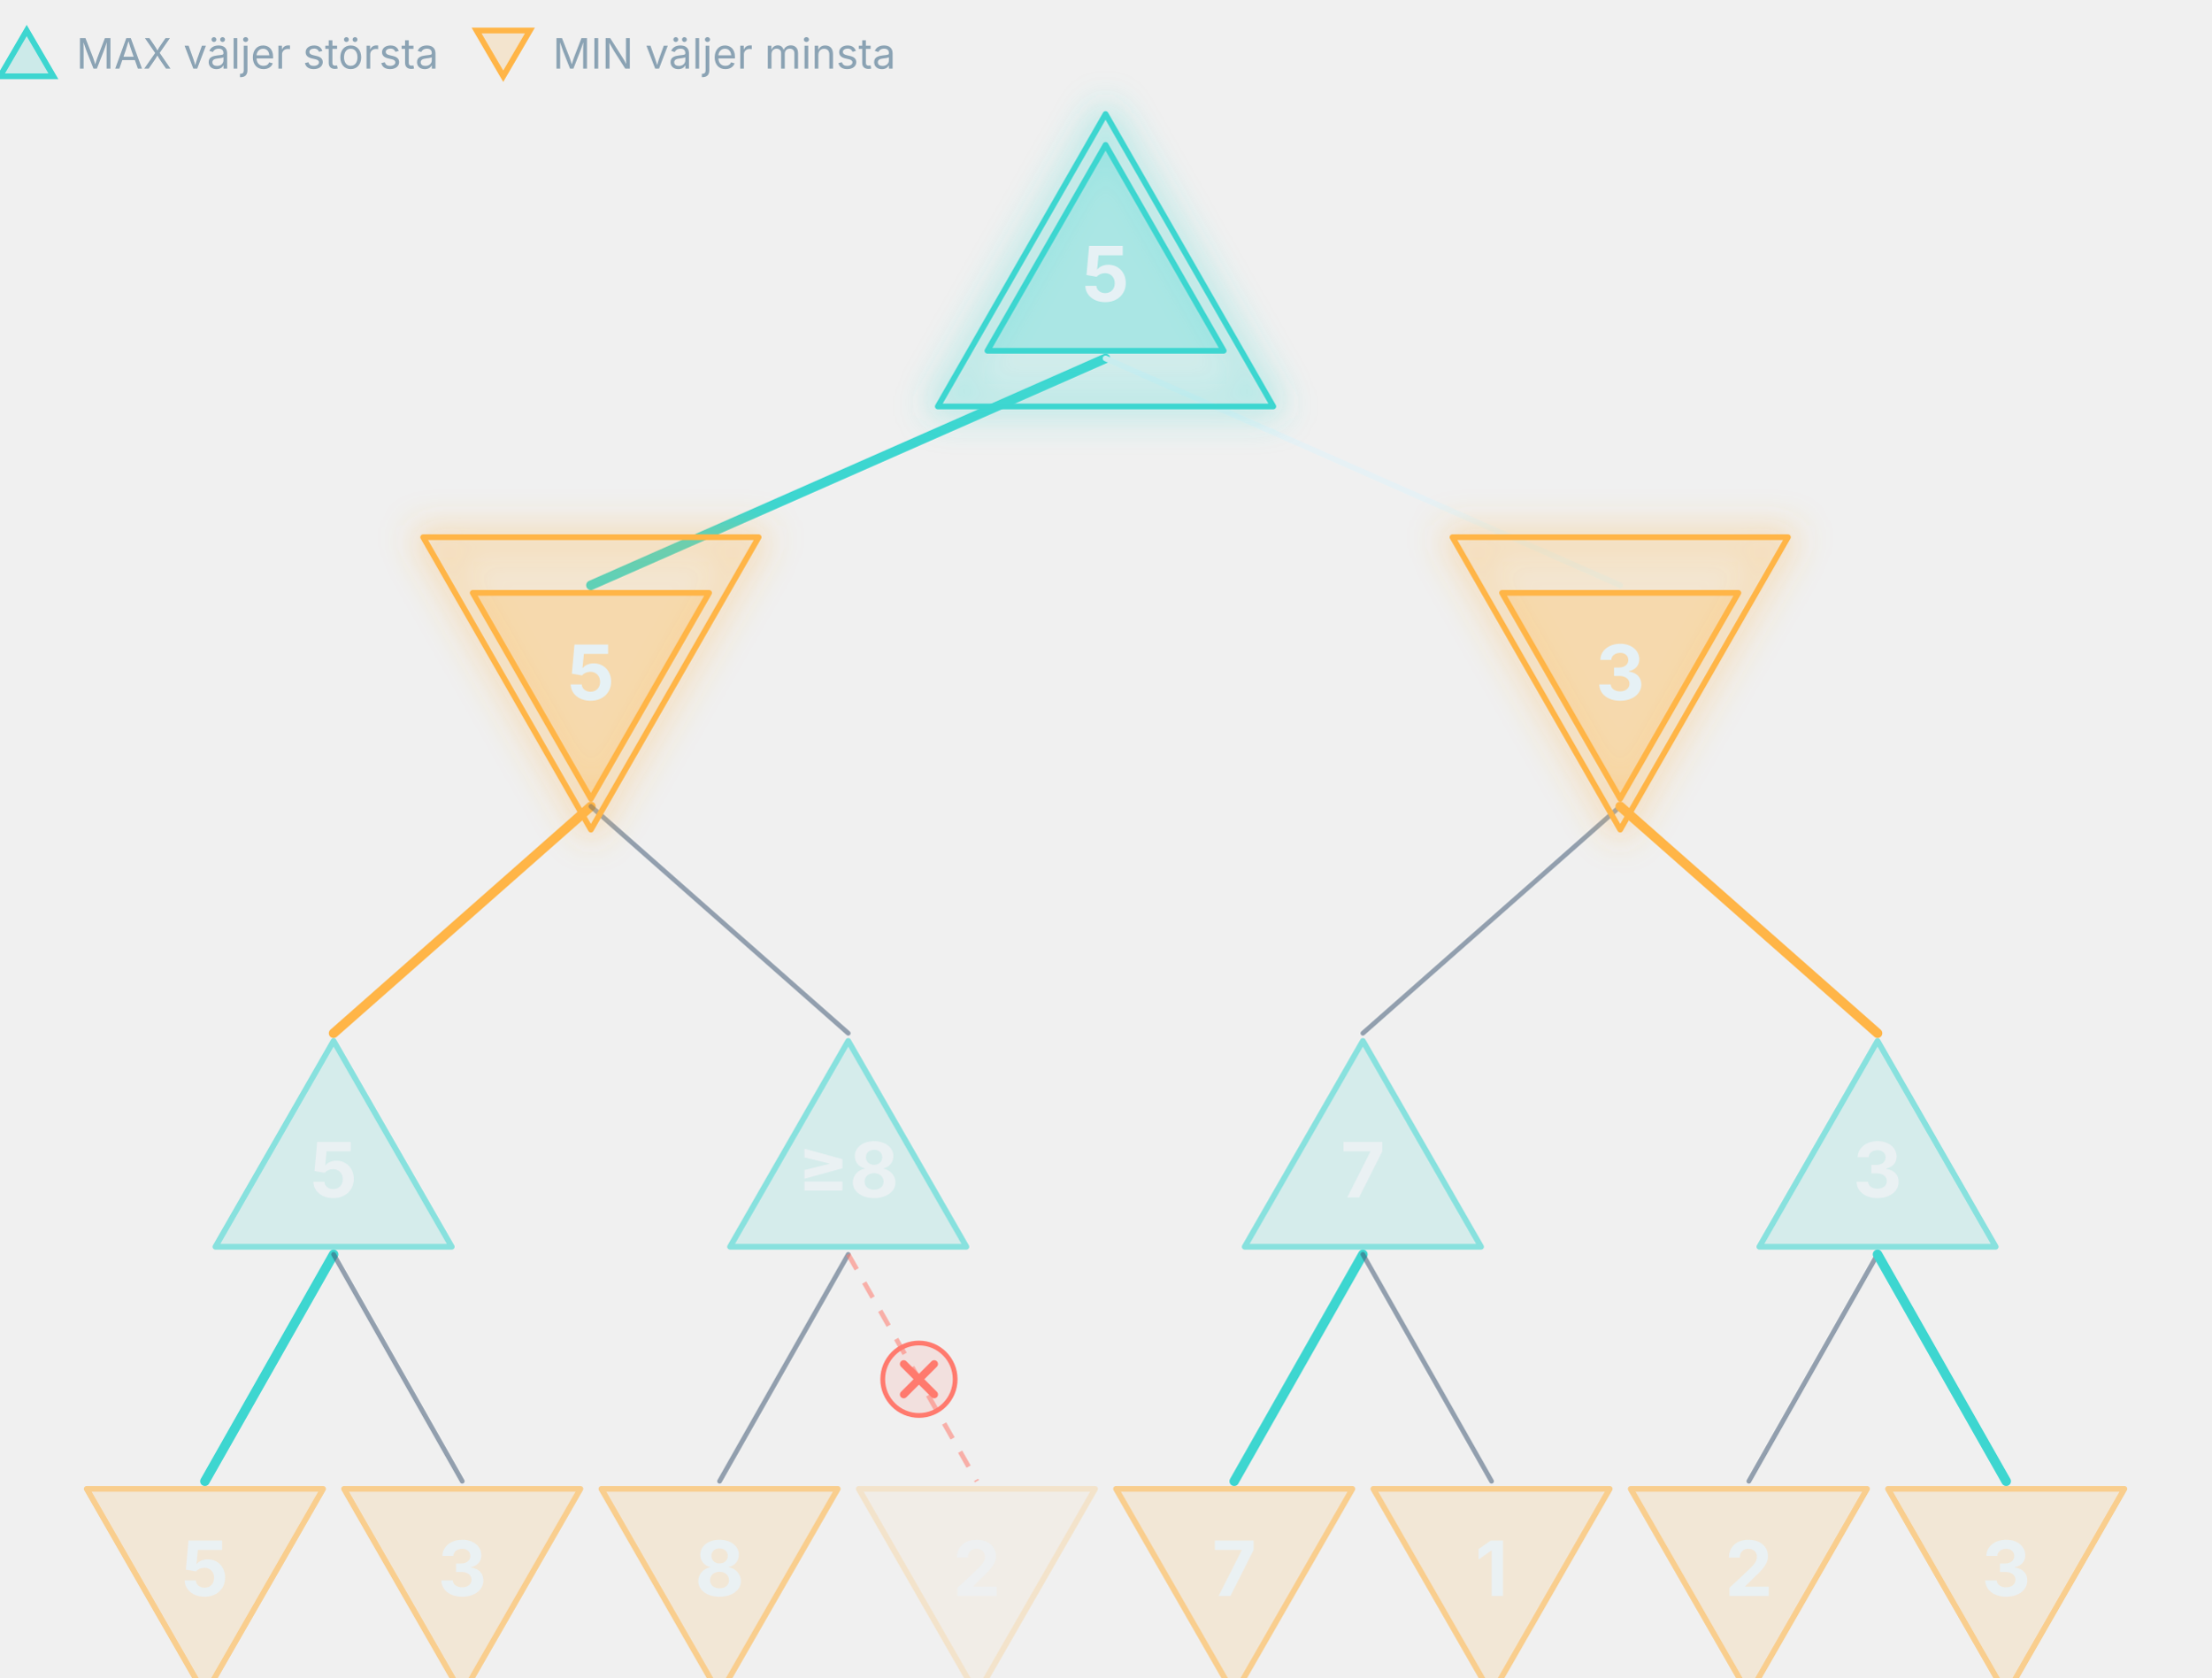
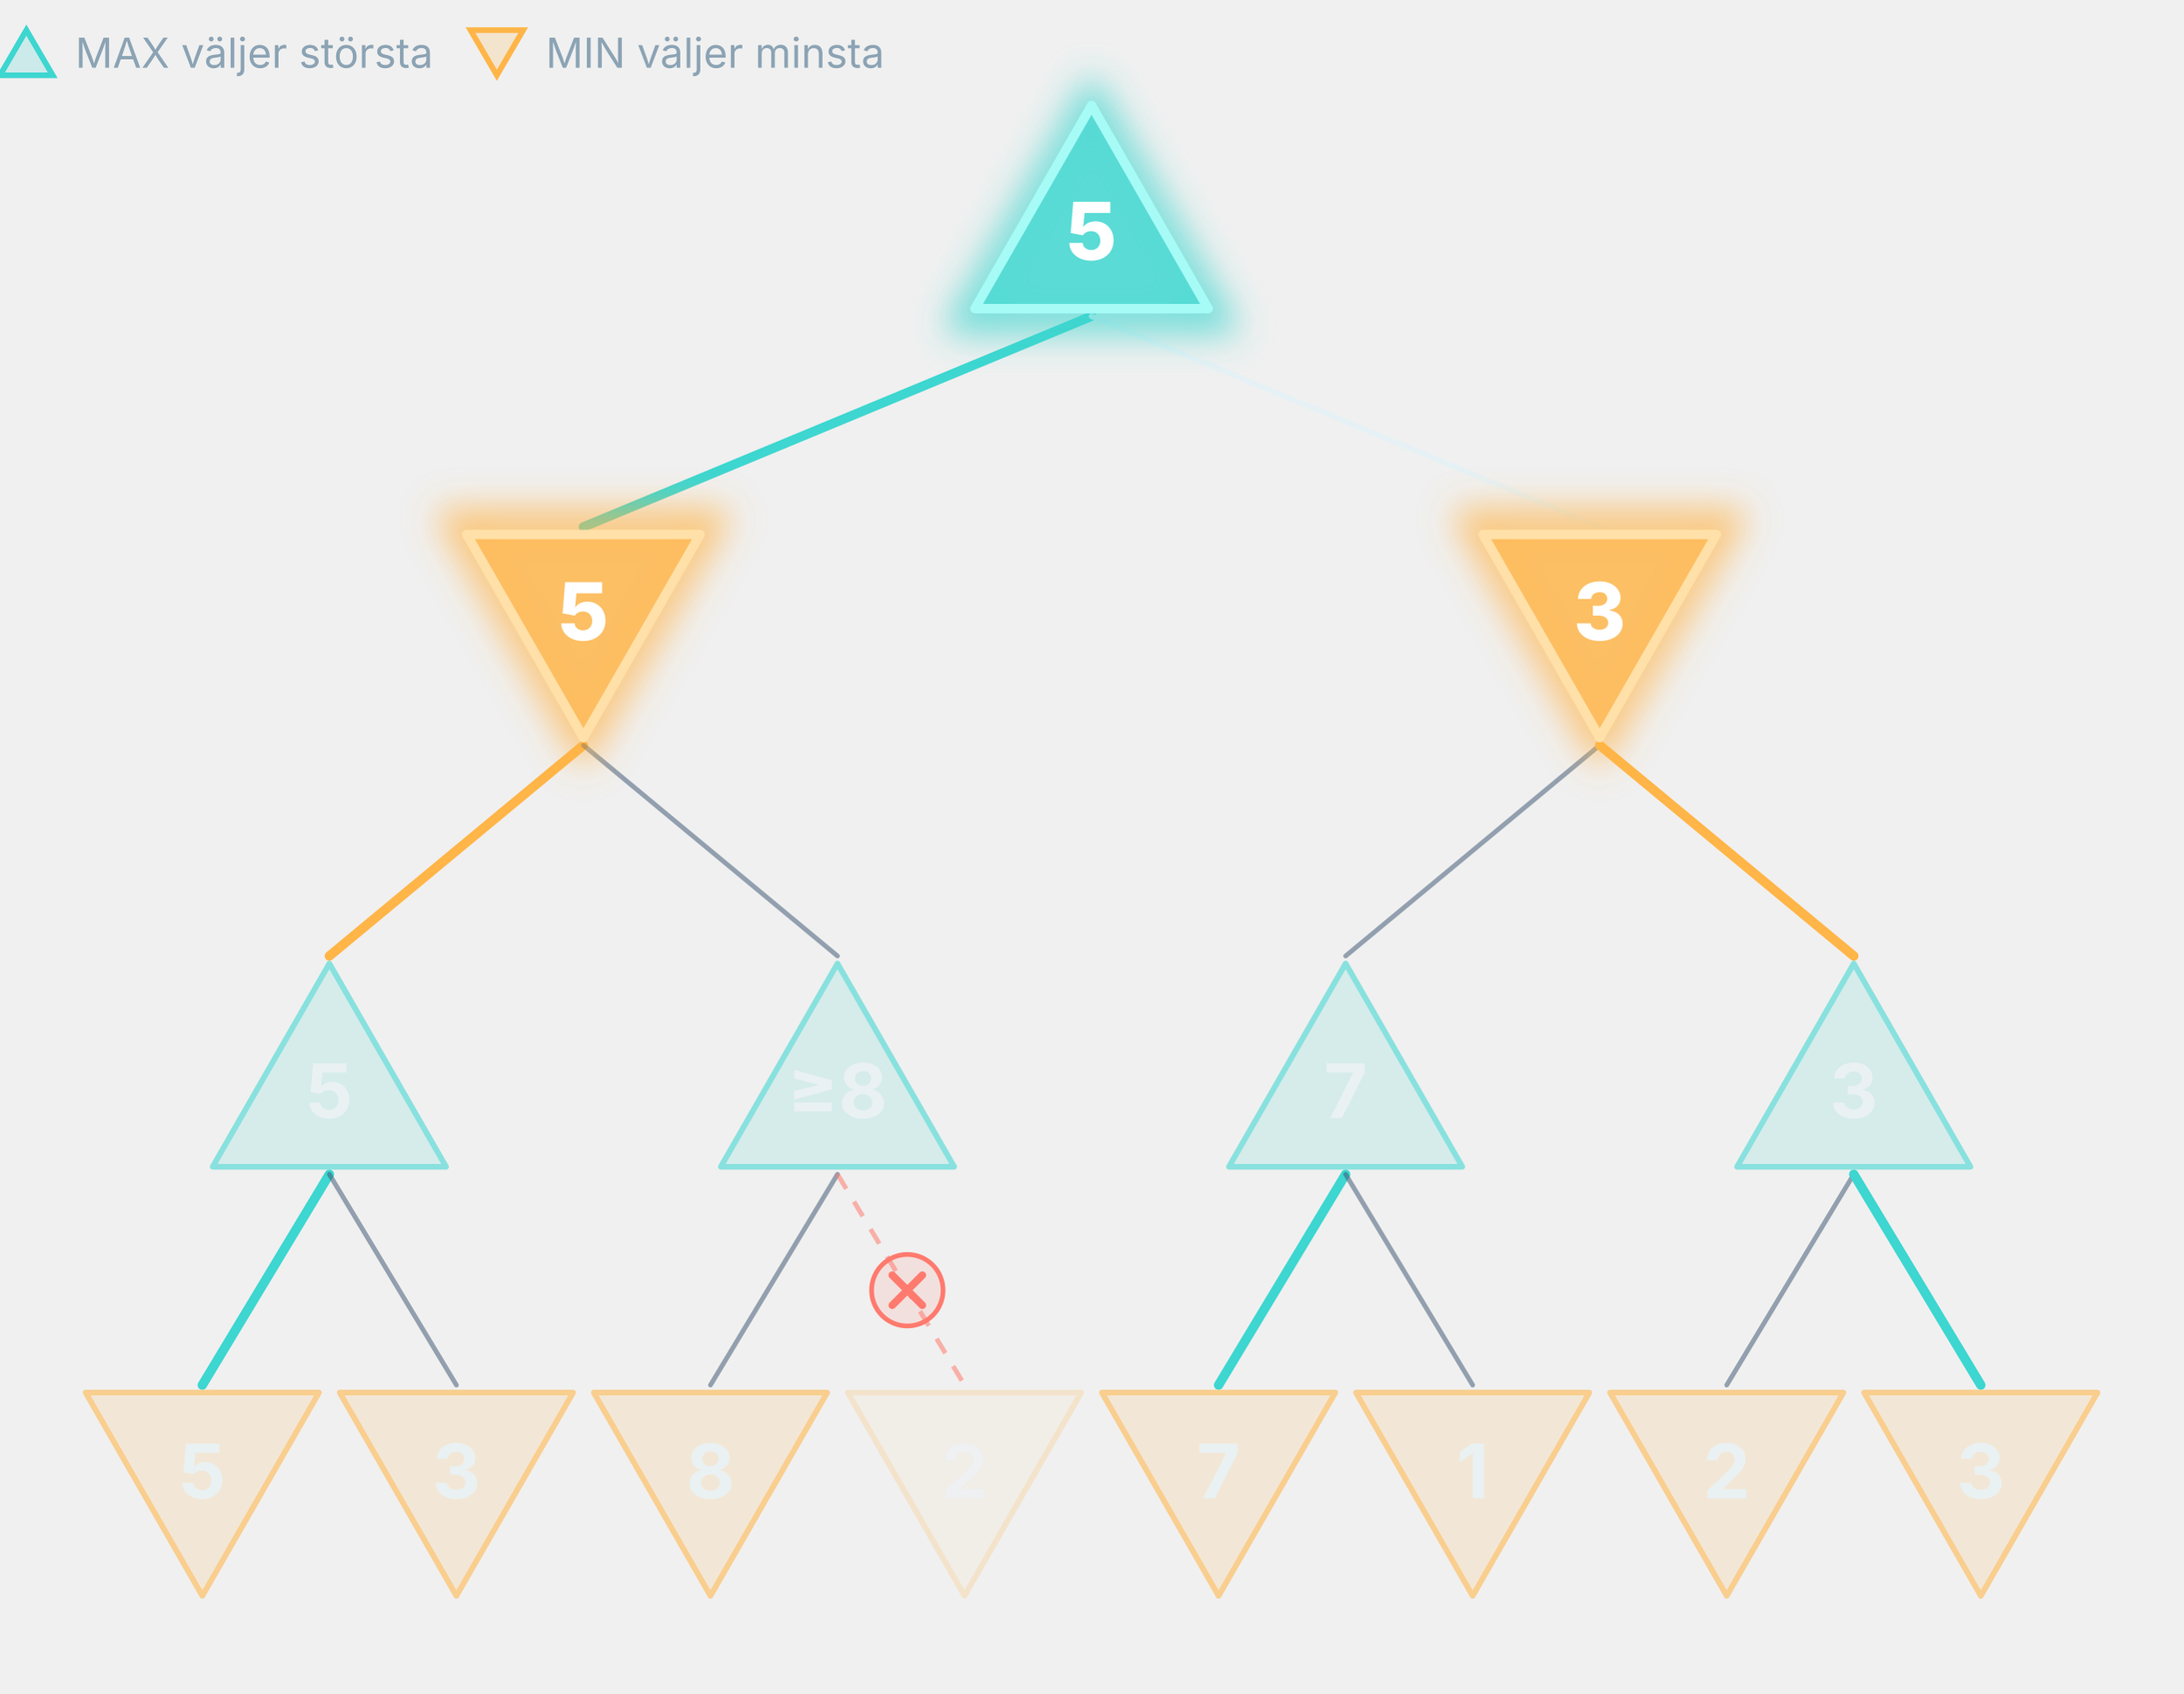
- <svg xmlns="http://www.w3.org/2000/svg" viewBox="0 0 1160 880" width="1160" height="880" role="img">
+ <svg xmlns="http://www.w3.org/2000/svg" viewBox="0 0 1160 900" width="1160" height="900" role="img">
  <defs>
    <filter id="glow" x="-40%" y="-40%" width="180%" height="180%">
      <feGaussianBlur stdDeviation="9" />
    </filter>
    <filter id="soft" x="-20%" y="-20%" width="140%" height="140%">
      <feGaussianBlur stdDeviation="4" />
    </filter>
  </defs>
  <g transform="translate(0,30)">
    <polygon points="14,-14 28,10 0,10" fill="#3DD6D0" fill-opacity=".2" stroke="#3DD6D0" stroke-width="3" />
    <text x="40.0" y="6.0" font-family="'IBM Plex Sans','Segoe UI',Inter,Helvetica,Arial,sans-serif" font-size="22" font-weight="400" fill="#8BA3B4" text-anchor="start">MAX väljer största</text>
    <polygon points="250,-14 278,-14 264,10" fill="#FFB547" fill-opacity=".2" stroke="#FFB547" stroke-width="3" />
    <text x="290.0" y="6.0" font-family="'IBM Plex Sans','Segoe UI',Inter,Helvetica,Arial,sans-serif" font-size="22" font-weight="400" fill="#8BA3B4" text-anchor="start">MIN väljer minsta</text>
  </g>
-   <path data-edge="r00:r000" d="M175.0,658.0L107.5,777.0" stroke="#3DD6D0" stroke-width="5" stroke-linecap="round" fill="none" opacity="1" />
-   <path data-edge="r00:r001" d="M175.0,658.0L242.5,777.0" stroke="#3B5572" stroke-width="2.5" stroke-linecap="round" fill="none" opacity="0.52" />
-   <path data-edge="r0:r00" d="M310.0,423.0L175.0,542.0" stroke="#FFB547" stroke-width="5" stroke-linecap="round" fill="none" opacity="1" />
-   <path data-edge="r01:r010" d="M445.0,658.0L377.5,777.0" stroke="#3B5572" stroke-width="2.5" stroke-linecap="round" fill="none" opacity="0.52" />
-   <path data-edge="r01:r011" d="M445.0,658.0L512.5,777.0" stroke="#FF7A6E" stroke-width="2.5" stroke-dasharray="9 8" opacity="0.55" />
+   <path data-edge="r00:r000" d="M175.0,624.0L107.5,736.0" stroke="#3DD6D0" stroke-width="5" stroke-linecap="round" fill="none" opacity="1" />
+   <path data-edge="r00:r001" d="M175.0,624.0L242.5,736.0" stroke="#3B5572" stroke-width="2.5" stroke-linecap="round" fill="none" opacity="0.52" />
+   <path data-edge="r0:r00" d="M310.0,396.0L175.0,508.0" stroke="#FFB547" stroke-width="5" stroke-linecap="round" fill="none" opacity="1" />
+   <path data-edge="r01:r010" d="M445.0,624.0L377.5,736.0" stroke="#3B5572" stroke-width="2.5" stroke-linecap="round" fill="none" opacity="0.52" />
+   <path data-edge="r01:r011" d="M445.0,624.0L512.5,736.0" stroke="#FF7A6E" stroke-width="2.5" stroke-dasharray="9 8" opacity="0.55" />
  <g data-cut="r011">
-     <circle cx="482.1" cy="723.5" r="19" fill="#FF7A6E" fill-opacity=".14" stroke="#FF7A6E" stroke-width="2.5" />
-     <path d="M474.1,715.5L490.1,731.5M490.1,715.5L474.1,731.5" stroke="#FF7A6E" stroke-width="4" stroke-linecap="round" />
+     <circle cx="482.1" cy="685.6" r="19" fill="#FF7A6E" fill-opacity=".14" stroke="#FF7A6E" stroke-width="2.5" />
+     <path d="M474.1,677.6L490.1,693.6M490.1,677.6L474.1,693.6" stroke="#FF7A6E" stroke-width="4" stroke-linecap="round" />
  </g>
-   <path data-edge="r0:r01" d="M310.0,423.0L445.0,542.0" stroke="#3B5572" stroke-width="2.5" stroke-linecap="round" fill="none" opacity="0.52" />
-   <path data-edge="r:r0" d="M580.0,188.0L310.0,307.0" stroke="#3DD6D0" stroke-width="5" stroke-linecap="round" fill="none" opacity="1" />
-   <path data-edge="r10:r100" d="M715.0,658.0L647.5,777.0" stroke="#3DD6D0" stroke-width="5" stroke-linecap="round" fill="none" opacity="1" />
-   <path data-edge="r10:r101" d="M715.0,658.0L782.5,777.0" stroke="#3B5572" stroke-width="2.5" stroke-linecap="round" fill="none" opacity="0.52" />
-   <path data-edge="r1:r10" d="M850.0,423.0L715.0,542.0" stroke="#3B5572" stroke-width="2.5" stroke-linecap="round" fill="none" opacity="0.52" />
-   <path data-edge="r11:r110" d="M985.0,658.0L917.5,777.0" stroke="#3B5572" stroke-width="2.5" stroke-linecap="round" fill="none" opacity="0.52" />
-   <path data-edge="r11:r111" d="M985.0,658.0L1052.5,777.0" stroke="#3DD6D0" stroke-width="5" stroke-linecap="round" fill="none" opacity="1" />
-   <path data-edge="r1:r11" d="M850.0,423.0L985.0,542.0" stroke="#FFB547" stroke-width="5" stroke-linecap="round" fill="none" opacity="1" />
-   <path data-edge="r:r1" d="M580.0,188.0L850.0,307.0" stroke="#E6F1F5" stroke-width="3" stroke-linecap="round" fill="none" opacity="1" />
-   <polygon points="580.0,59.8 668.0,213.2 492.0,213.2" fill="#3DD6D0" fill-opacity=".14" stroke="#3DD6D0" stroke-width="12" stroke-opacity=".28" stroke-linejoin="round" filter="url(#glow)" />
-   <polygon data-focus-node="r" points="580.0,59.8 668.0,213.2 492.0,213.2" fill="#3DD6D0" fill-opacity=".05" stroke="#3DD6D0" stroke-width="3" stroke-linejoin="round" />
-   <polygon points="762.0,281.8 938.0,281.8 850.0,435.2" fill="#FFB547" fill-opacity=".14" stroke="#FFB547" stroke-width="12" stroke-opacity=".28" stroke-linejoin="round" filter="url(#glow)" />
-   <polygon data-focus-node="r1" points="762.0,281.8 938.0,281.8 850.0,435.2" fill="#FFB547" fill-opacity=".05" stroke="#FFB547" stroke-width="3" stroke-linejoin="round" />
-   <polygon points="222.0,281.8 398.0,281.8 310.0,435.2" fill="#FFB547" fill-opacity=".14" stroke="#FFB547" stroke-width="12" stroke-opacity=".28" stroke-linejoin="round" filter="url(#glow)" />
-   <polygon data-focus-node="r0" points="222.0,281.8 398.0,281.8 310.0,435.2" fill="#FFB547" fill-opacity=".05" stroke="#FFB547" stroke-width="3" stroke-linejoin="round" />
+   <path data-edge="r0:r01" d="M310.0,396.0L445.0,508.0" stroke="#3B5572" stroke-width="2.5" stroke-linecap="round" fill="none" opacity="0.52" />
+   <path data-edge="r:r0" d="M580.0,168.0L310.0,280.0" stroke="#3DD6D0" stroke-width="5" stroke-linecap="round" fill="none" opacity="1" />
+   <path data-edge="r10:r100" d="M715.0,624.0L647.5,736.0" stroke="#3DD6D0" stroke-width="5" stroke-linecap="round" fill="none" opacity="1" />
+   <path data-edge="r10:r101" d="M715.0,624.0L782.5,736.0" stroke="#3B5572" stroke-width="2.5" stroke-linecap="round" fill="none" opacity="0.52" />
+   <path data-edge="r1:r10" d="M850.0,396.0L715.0,508.0" stroke="#3B5572" stroke-width="2.5" stroke-linecap="round" fill="none" opacity="0.52" />
+   <path data-edge="r11:r110" d="M985.0,624.0L917.5,736.0" stroke="#3B5572" stroke-width="2.5" stroke-linecap="round" fill="none" opacity="0.52" />
+   <path data-edge="r11:r111" d="M985.0,624.0L1052.5,736.0" stroke="#3DD6D0" stroke-width="5" stroke-linecap="round" fill="none" opacity="1" />
+   <path data-edge="r1:r11" d="M850.0,396.0L985.0,508.0" stroke="#FFB547" stroke-width="5" stroke-linecap="round" fill="none" opacity="1" />
+   <path data-edge="r:r1" d="M580.0,168.0L850.0,280.0" stroke="#E6F1F5" stroke-width="3" stroke-linecap="round" fill="none" opacity="1" />
+   <polygon data-focus-node="r" points="580.0,47.4 651.9,172.6 508.1,172.6" fill="#3DD6D0" fill-opacity=".55" stroke="#3DD6D0" stroke-width="14" stroke-opacity=".5" stroke-linejoin="round" filter="url(#glow)" />
+   <polygon data-focus-node="r0" points="238.1,275.4 381.9,275.4 310.0,400.6" fill="#FFB547" fill-opacity=".55" stroke="#FFB547" stroke-width="14" stroke-opacity=".5" stroke-linejoin="round" filter="url(#glow)" />
+   <polygon data-focus-node="r1" points="778.1,275.4 921.9,275.4 850.0,400.6" fill="#FFB547" fill-opacity=".55" stroke="#FFB547" stroke-width="14" stroke-opacity=".5" stroke-linejoin="round" filter="url(#glow)" />
  <g data-node="r000" opacity="0.58">
-     <polygon points="45.5,781.0 169.5,781.0 107.5,889.0" fill="#FFB547" fill-opacity="0.26" stroke="#FFB547" stroke-width="3" stroke-linejoin="round" />
-     <text x="107.5" y="837.2" font-family="'IBM Plex Sans','Segoe UI',Inter,Helvetica,Arial,sans-serif" font-size="40.0" font-weight="700" fill="#E6F1F5" text-anchor="middle">5</text>
+     <polygon points="45.5,740.0 169.5,740.0 107.5,848.0" fill="#FFB547" fill-opacity="0.26" stroke="#FFB547" stroke-width="3" stroke-linejoin="round" />
+     <text x="107.5" y="796.2" font-family="'IBM Plex Sans','Segoe UI',Inter,Helvetica,Arial,sans-serif" font-size="40.0" font-weight="700" fill="#E6F1F5" text-anchor="middle">5</text>
  </g>
  <g data-node="r001" opacity="0.58">
-     <polygon points="180.5,781.0 304.5,781.0 242.5,889.0" fill="#FFB547" fill-opacity="0.26" stroke="#FFB547" stroke-width="3" stroke-linejoin="round" />
-     <text x="242.5" y="837.2" font-family="'IBM Plex Sans','Segoe UI',Inter,Helvetica,Arial,sans-serif" font-size="40.0" font-weight="700" fill="#E6F1F5" text-anchor="middle">3</text>
+     <polygon points="180.5,740.0 304.5,740.0 242.5,848.0" fill="#FFB547" fill-opacity="0.26" stroke="#FFB547" stroke-width="3" stroke-linejoin="round" />
+     <text x="242.5" y="796.2" font-family="'IBM Plex Sans','Segoe UI',Inter,Helvetica,Arial,sans-serif" font-size="40.0" font-weight="700" fill="#E6F1F5" text-anchor="middle">3</text>
  </g>
  <g data-node="r00" opacity="0.58">
-     <polygon points="175.0,546.0 237.0,654.0 113.0,654.0" fill="#3DD6D0" fill-opacity="0.26" stroke="#3DD6D0" stroke-width="3" stroke-linejoin="round" />
-     <text x="175.0" y="628.1" font-family="'IBM Plex Sans','Segoe UI',Inter,Helvetica,Arial,sans-serif" font-size="40.0" font-weight="700" fill="#E6F1F5" text-anchor="middle">5</text>
+     <polygon points="175.0,512.0 237.0,620.0 113.0,620.0" fill="#3DD6D0" fill-opacity="0.26" stroke="#3DD6D0" stroke-width="3" stroke-linejoin="round" />
+     <text x="175.0" y="594.1" font-family="'IBM Plex Sans','Segoe UI',Inter,Helvetica,Arial,sans-serif" font-size="40.0" font-weight="700" fill="#E6F1F5" text-anchor="middle">5</text>
  </g>
  <g data-node="r010" opacity="0.58">
-     <polygon points="315.5,781.0 439.5,781.0 377.5,889.0" fill="#FFB547" fill-opacity="0.26" stroke="#FFB547" stroke-width="3" stroke-linejoin="round" />
-     <text x="377.5" y="837.2" font-family="'IBM Plex Sans','Segoe UI',Inter,Helvetica,Arial,sans-serif" font-size="40.0" font-weight="700" fill="#E6F1F5" text-anchor="middle">8</text>
+     <polygon points="315.5,740.0 439.5,740.0 377.5,848.0" fill="#FFB547" fill-opacity="0.26" stroke="#FFB547" stroke-width="3" stroke-linejoin="round" />
+     <text x="377.5" y="796.2" font-family="'IBM Plex Sans','Segoe UI',Inter,Helvetica,Arial,sans-serif" font-size="40.0" font-weight="700" fill="#E6F1F5" text-anchor="middle">8</text>
  </g>
  <g data-node="r011" opacity="0.22">
-     <polygon points="450.5,781.0 574.5,781.0 512.5,889.0" fill="#FFB547" fill-opacity="0.26" stroke="#FFB547" stroke-width="3" stroke-linejoin="round" />
-     <text x="512.5" y="837.2" font-family="'IBM Plex Sans','Segoe UI',Inter,Helvetica,Arial,sans-serif" font-size="40.0" font-weight="700" fill="#E6F1F5" text-anchor="middle">2</text>
+     <polygon points="450.5,740.0 574.5,740.0 512.5,848.0" fill="#FFB547" fill-opacity="0.26" stroke="#FFB547" stroke-width="3" stroke-linejoin="round" />
+     <text x="512.5" y="796.2" font-family="'IBM Plex Sans','Segoe UI',Inter,Helvetica,Arial,sans-serif" font-size="40.0" font-weight="700" fill="#E6F1F5" text-anchor="middle">2</text>
  </g>
  <g data-node="r01" opacity="0.58">
-     <polygon points="445.0,546.0 507.0,654.0 383.0,654.0" fill="#3DD6D0" fill-opacity="0.26" stroke="#3DD6D0" stroke-width="3" stroke-linejoin="round" />
-     <text x="445.0" y="628.1" font-family="'IBM Plex Sans','Segoe UI',Inter,Helvetica,Arial,sans-serif" font-size="40.0" font-weight="700" fill="#E6F1F5" text-anchor="middle">≥8</text>
+     <polygon points="445.0,512.0 507.0,620.0 383.0,620.0" fill="#3DD6D0" fill-opacity="0.26" stroke="#3DD6D0" stroke-width="3" stroke-linejoin="round" />
+     <text x="445.0" y="594.1" font-family="'IBM Plex Sans','Segoe UI',Inter,Helvetica,Arial,sans-serif" font-size="40.0" font-weight="700" fill="#E6F1F5" text-anchor="middle">≥8</text>
  </g>
  <g data-node="r0" opacity="1">
-     <polygon points="248.0,311.0 372.0,311.0 310.0,419.0" fill="#FFB547" fill-opacity="0.26" stroke="#FFB547" stroke-width="3" stroke-linejoin="round" />
-     <text x="310.0" y="367.2" font-family="'IBM Plex Sans','Segoe UI',Inter,Helvetica,Arial,sans-serif" font-size="40.0" font-weight="700" fill="#E6F1F5" text-anchor="middle">5</text>
+     <polygon points="248.0,284.0 372.0,284.0 310.0,392.0" fill="#FFB547" fill-opacity=".62" stroke="#FFE0A8" stroke-width="5" stroke-linejoin="round" />
+     <text x="310.0" y="340.2" font-family="'IBM Plex Sans','Segoe UI',Inter,Helvetica,Arial,sans-serif" font-size="42.4" font-weight="800" fill="#FFFFFF" text-anchor="middle">5</text>
  </g>
  <g data-node="r100" opacity="0.58">
-     <polygon points="585.5,781.0 709.5,781.0 647.5,889.0" fill="#FFB547" fill-opacity="0.26" stroke="#FFB547" stroke-width="3" stroke-linejoin="round" />
-     <text x="647.5" y="837.2" font-family="'IBM Plex Sans','Segoe UI',Inter,Helvetica,Arial,sans-serif" font-size="40.0" font-weight="700" fill="#E6F1F5" text-anchor="middle">7</text>
+     <polygon points="585.5,740.0 709.5,740.0 647.5,848.0" fill="#FFB547" fill-opacity="0.26" stroke="#FFB547" stroke-width="3" stroke-linejoin="round" />
+     <text x="647.5" y="796.2" font-family="'IBM Plex Sans','Segoe UI',Inter,Helvetica,Arial,sans-serif" font-size="40.0" font-weight="700" fill="#E6F1F5" text-anchor="middle">7</text>
  </g>
  <g data-node="r101" opacity="0.58">
-     <polygon points="720.5,781.0 844.5,781.0 782.5,889.0" fill="#FFB547" fill-opacity="0.26" stroke="#FFB547" stroke-width="3" stroke-linejoin="round" />
-     <text x="782.5" y="837.2" font-family="'IBM Plex Sans','Segoe UI',Inter,Helvetica,Arial,sans-serif" font-size="40.0" font-weight="700" fill="#E6F1F5" text-anchor="middle">1</text>
+     <polygon points="720.5,740.0 844.5,740.0 782.5,848.0" fill="#FFB547" fill-opacity="0.26" stroke="#FFB547" stroke-width="3" stroke-linejoin="round" />
+     <text x="782.5" y="796.2" font-family="'IBM Plex Sans','Segoe UI',Inter,Helvetica,Arial,sans-serif" font-size="40.0" font-weight="700" fill="#E6F1F5" text-anchor="middle">1</text>
  </g>
  <g data-node="r10" opacity="0.58">
-     <polygon points="715.0,546.0 777.0,654.0 653.0,654.0" fill="#3DD6D0" fill-opacity="0.26" stroke="#3DD6D0" stroke-width="3" stroke-linejoin="round" />
-     <text x="715.0" y="628.1" font-family="'IBM Plex Sans','Segoe UI',Inter,Helvetica,Arial,sans-serif" font-size="40.0" font-weight="700" fill="#E6F1F5" text-anchor="middle">7</text>
+     <polygon points="715.0,512.0 777.0,620.0 653.0,620.0" fill="#3DD6D0" fill-opacity="0.26" stroke="#3DD6D0" stroke-width="3" stroke-linejoin="round" />
+     <text x="715.0" y="594.1" font-family="'IBM Plex Sans','Segoe UI',Inter,Helvetica,Arial,sans-serif" font-size="40.0" font-weight="700" fill="#E6F1F5" text-anchor="middle">7</text>
  </g>
  <g data-node="r110" opacity="0.58">
-     <polygon points="855.5,781.0 979.5,781.0 917.5,889.0" fill="#FFB547" fill-opacity="0.26" stroke="#FFB547" stroke-width="3" stroke-linejoin="round" />
-     <text x="917.5" y="837.2" font-family="'IBM Plex Sans','Segoe UI',Inter,Helvetica,Arial,sans-serif" font-size="40.0" font-weight="700" fill="#E6F1F5" text-anchor="middle">2</text>
+     <polygon points="855.5,740.0 979.5,740.0 917.5,848.0" fill="#FFB547" fill-opacity="0.26" stroke="#FFB547" stroke-width="3" stroke-linejoin="round" />
+     <text x="917.5" y="796.2" font-family="'IBM Plex Sans','Segoe UI',Inter,Helvetica,Arial,sans-serif" font-size="40.0" font-weight="700" fill="#E6F1F5" text-anchor="middle">2</text>
  </g>
  <g data-node="r111" opacity="0.58">
-     <polygon points="990.5,781.0 1114.5,781.0 1052.5,889.0" fill="#FFB547" fill-opacity="0.26" stroke="#FFB547" stroke-width="3" stroke-linejoin="round" />
-     <text x="1052.5" y="837.2" font-family="'IBM Plex Sans','Segoe UI',Inter,Helvetica,Arial,sans-serif" font-size="40.0" font-weight="700" fill="#E6F1F5" text-anchor="middle">3</text>
+     <polygon points="990.5,740.0 1114.5,740.0 1052.5,848.0" fill="#FFB547" fill-opacity="0.26" stroke="#FFB547" stroke-width="3" stroke-linejoin="round" />
+     <text x="1052.5" y="796.2" font-family="'IBM Plex Sans','Segoe UI',Inter,Helvetica,Arial,sans-serif" font-size="40.0" font-weight="700" fill="#E6F1F5" text-anchor="middle">3</text>
  </g>
  <g data-node="r11" opacity="0.58">
-     <polygon points="985.0,546.0 1047.0,654.0 923.0,654.0" fill="#3DD6D0" fill-opacity="0.26" stroke="#3DD6D0" stroke-width="3" stroke-linejoin="round" />
-     <text x="985.0" y="628.1" font-family="'IBM Plex Sans','Segoe UI',Inter,Helvetica,Arial,sans-serif" font-size="40.0" font-weight="700" fill="#E6F1F5" text-anchor="middle">3</text>
+     <polygon points="985.0,512.0 1047.0,620.0 923.0,620.0" fill="#3DD6D0" fill-opacity="0.26" stroke="#3DD6D0" stroke-width="3" stroke-linejoin="round" />
+     <text x="985.0" y="594.1" font-family="'IBM Plex Sans','Segoe UI',Inter,Helvetica,Arial,sans-serif" font-size="40.0" font-weight="700" fill="#E6F1F5" text-anchor="middle">3</text>
  </g>
  <g data-node="r1" opacity="1">
-     <polygon points="788.0,311.0 912.0,311.0 850.0,419.0" fill="#FFB547" fill-opacity="0.26" stroke="#FFB547" stroke-width="3" stroke-linejoin="round" />
-     <text x="850.0" y="367.2" font-family="'IBM Plex Sans','Segoe UI',Inter,Helvetica,Arial,sans-serif" font-size="40.0" font-weight="700" fill="#E6F1F5" text-anchor="middle">3</text>
+     <polygon points="788.0,284.0 912.0,284.0 850.0,392.0" fill="#FFB547" fill-opacity=".62" stroke="#FFE0A8" stroke-width="5" stroke-linejoin="round" />
+     <text x="850.0" y="340.2" font-family="'IBM Plex Sans','Segoe UI',Inter,Helvetica,Arial,sans-serif" font-size="42.4" font-weight="800" fill="#FFFFFF" text-anchor="middle">3</text>
  </g>
  <g data-node="r" opacity="1">
-     <polygon points="580.0,76.0 642.0,184.0 518.0,184.0" fill="#3DD6D0" fill-opacity="0.26" stroke="#3DD6D0" stroke-width="3" stroke-linejoin="round" />
-     <text x="580.0" y="158.1" font-family="'IBM Plex Sans','Segoe UI',Inter,Helvetica,Arial,sans-serif" font-size="40.0" font-weight="700" fill="#E6F1F5" text-anchor="middle">5</text>
+     <polygon points="580.0,56.0 642.0,164.0 518.0,164.0" fill="#3DD6D0" fill-opacity=".62" stroke="#A6FBF6" stroke-width="5" stroke-linejoin="round" />
+     <text x="580.0" y="138.1" font-family="'IBM Plex Sans','Segoe UI',Inter,Helvetica,Arial,sans-serif" font-size="42.4" font-weight="800" fill="#FFFFFF" text-anchor="middle">5</text>
  </g>
</svg>
